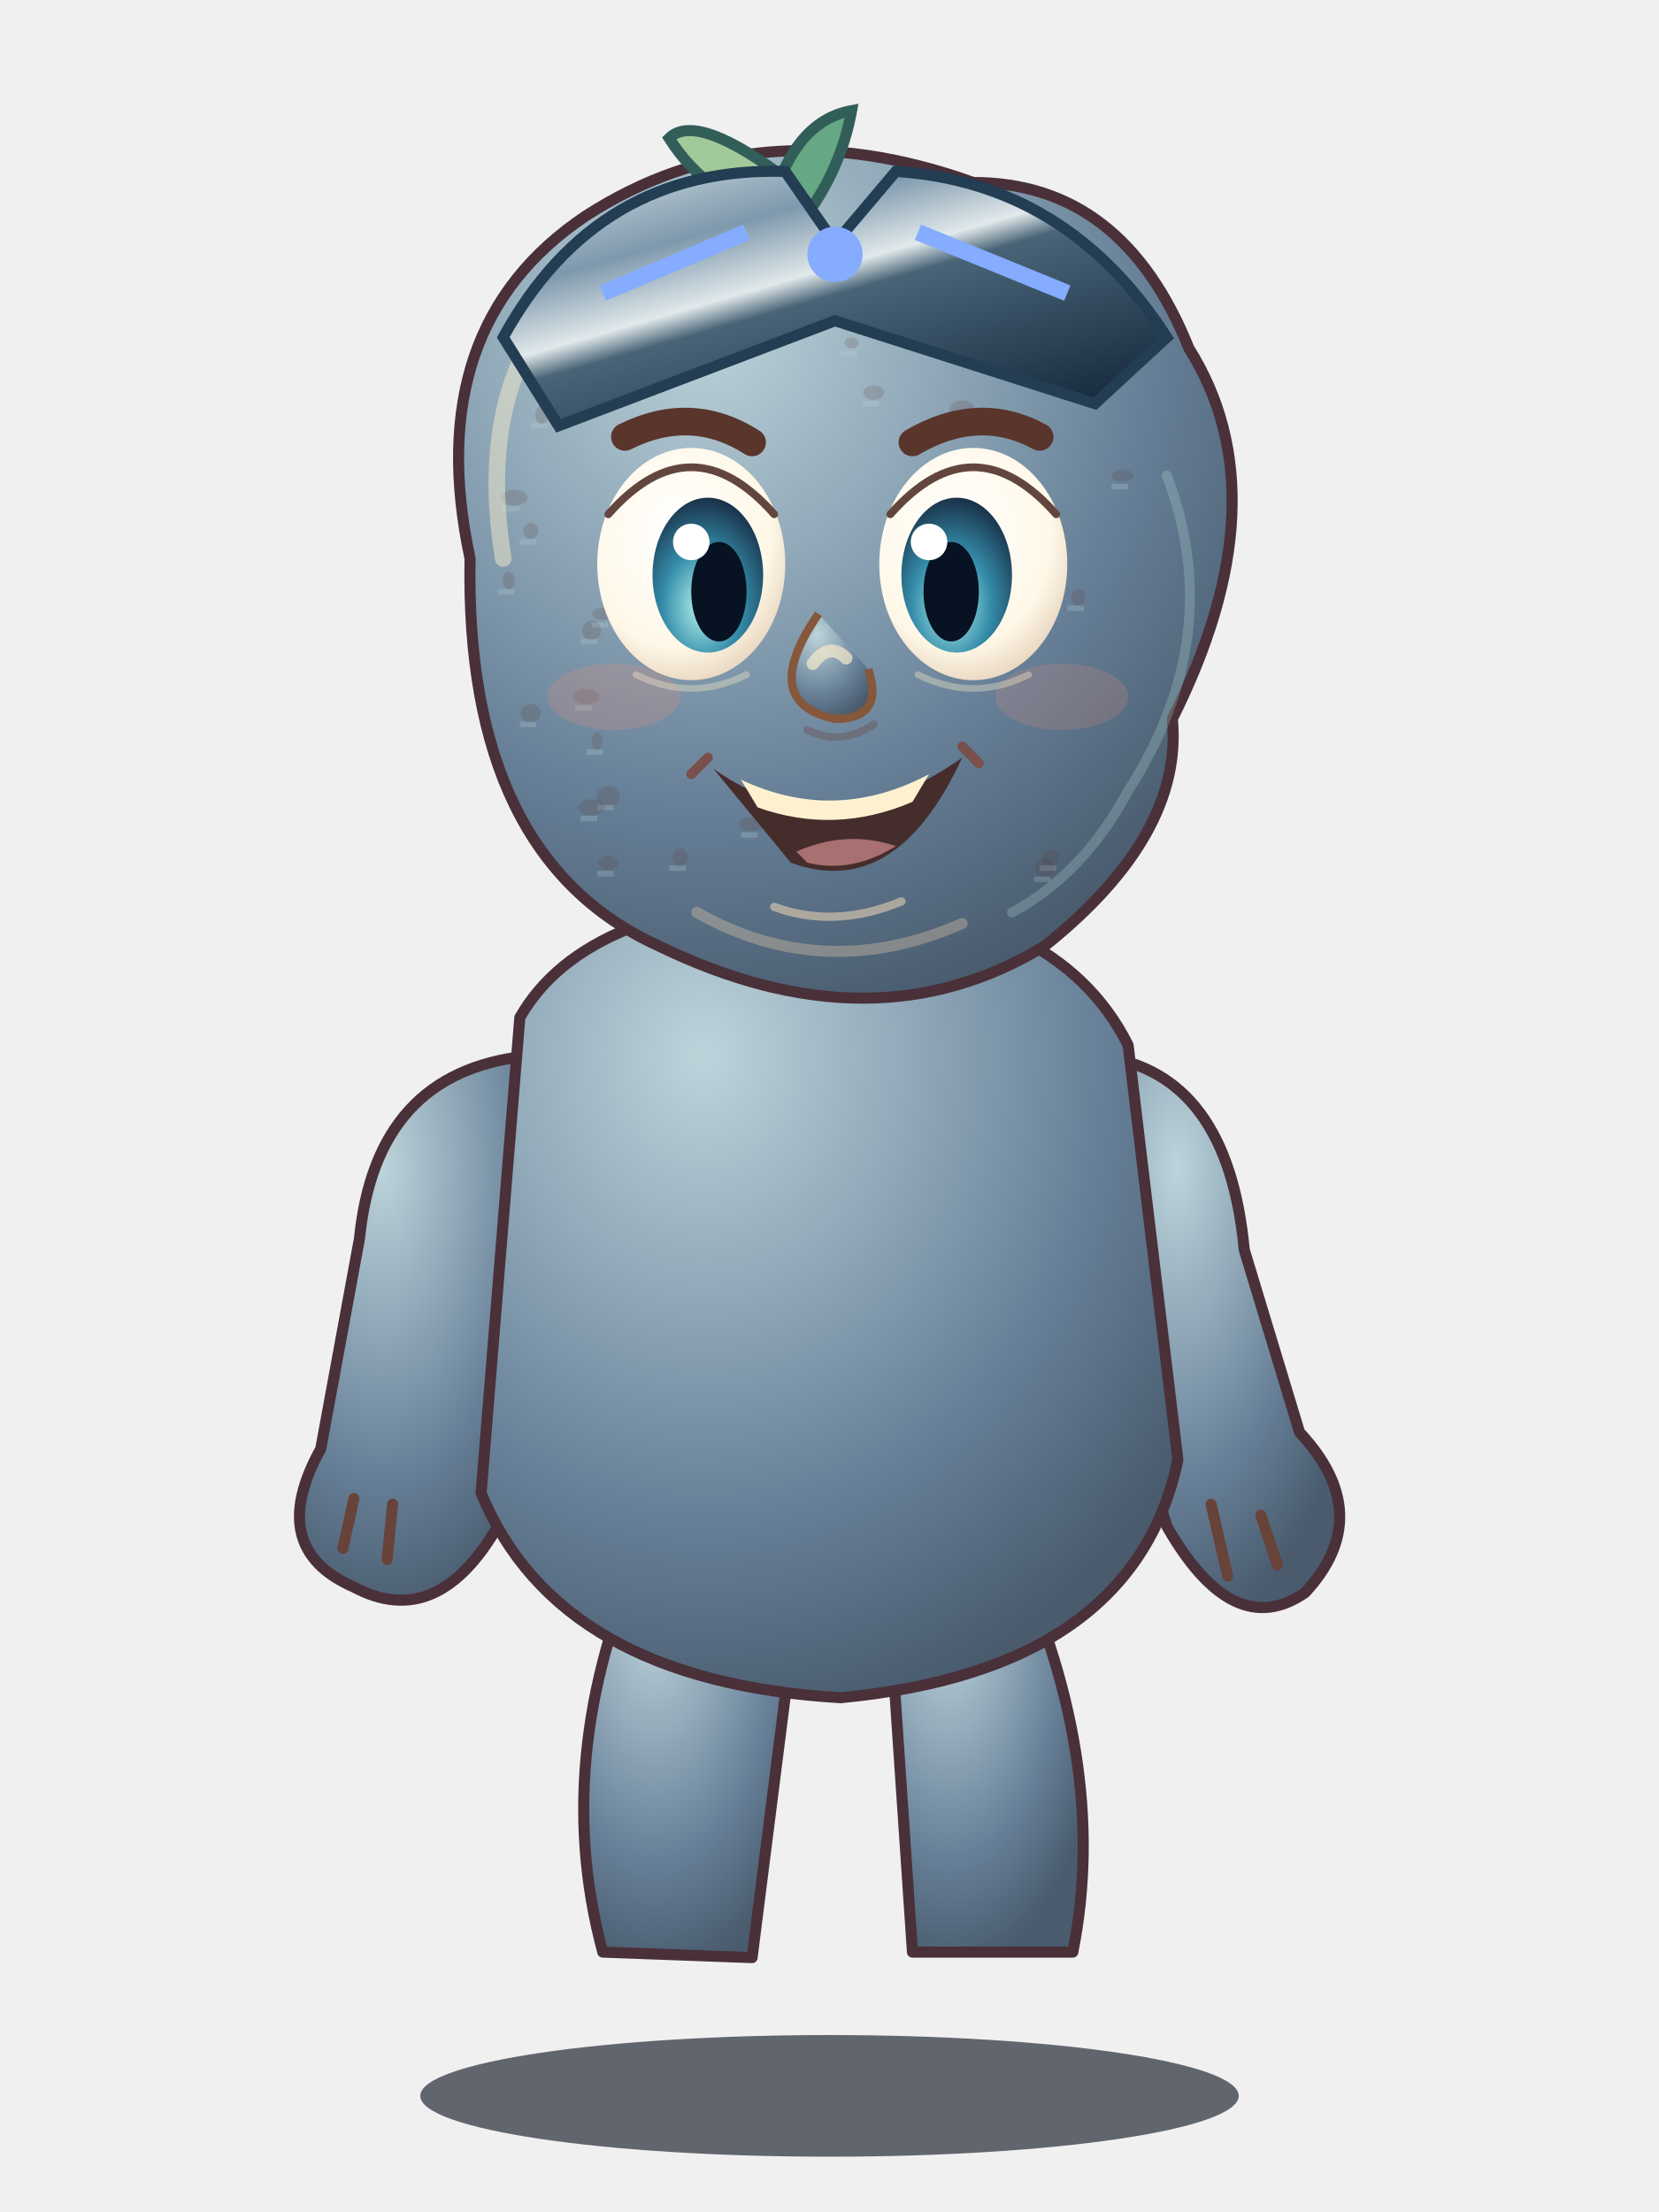
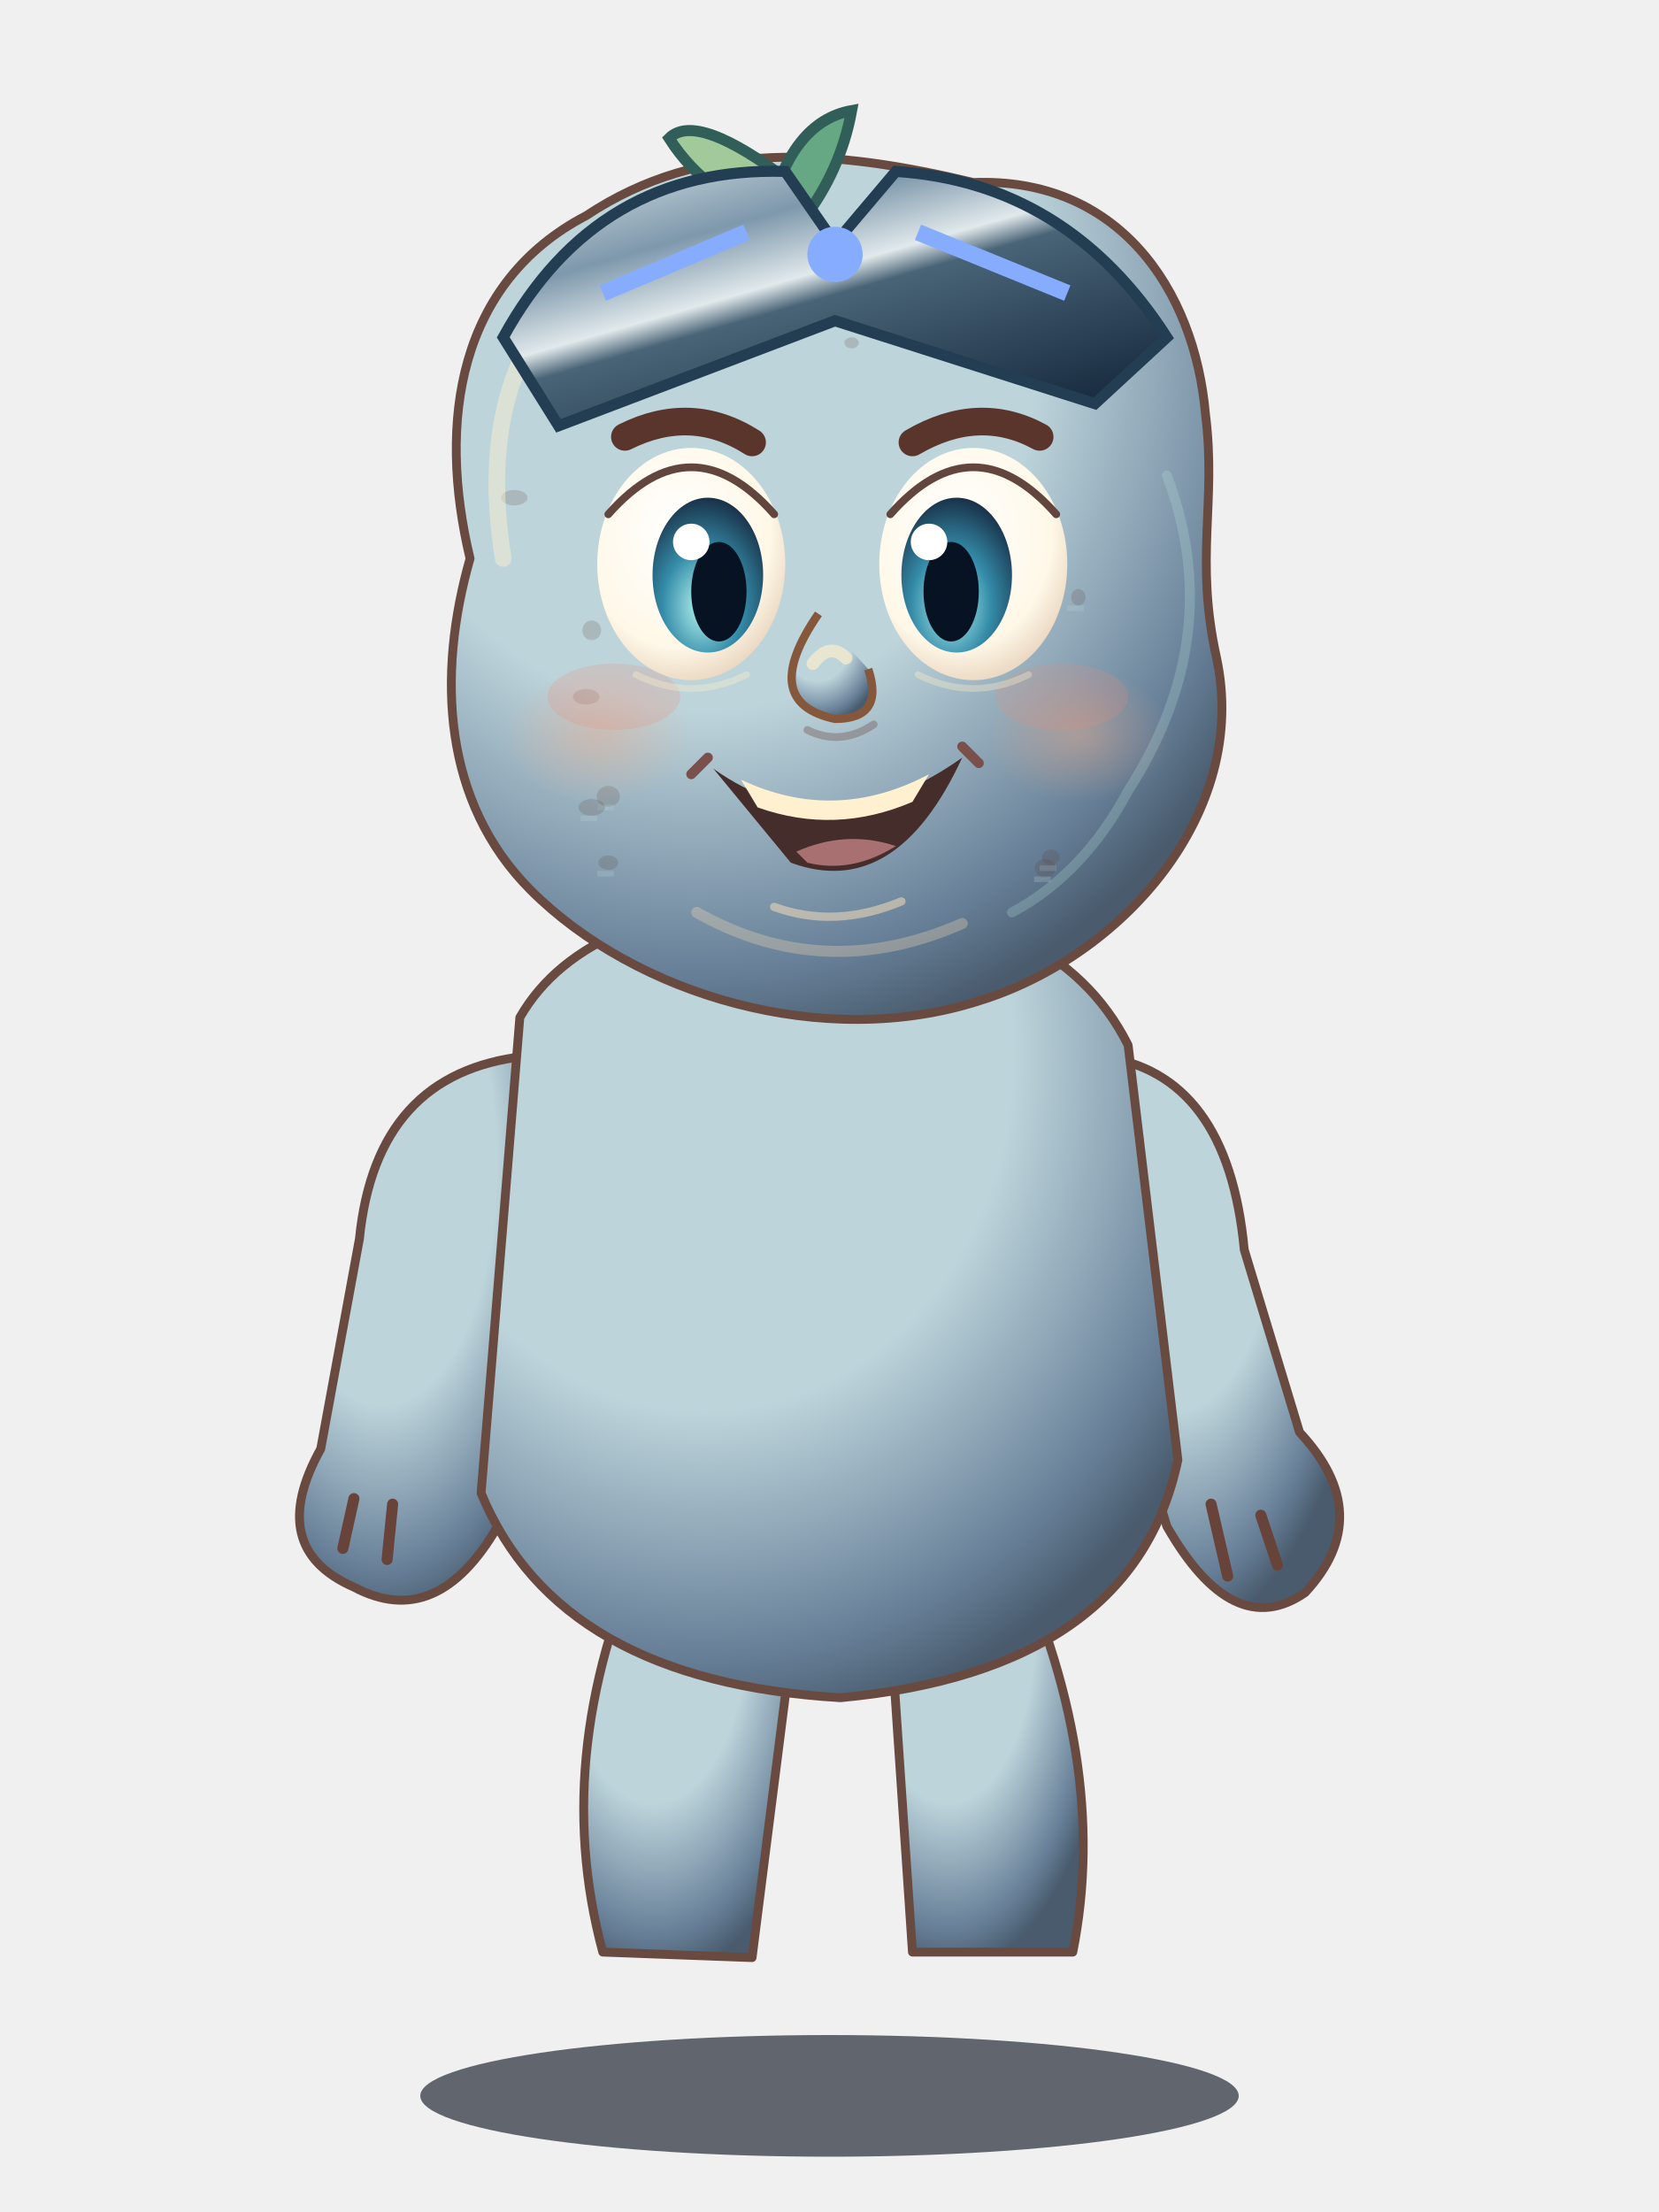
<svg xmlns="http://www.w3.org/2000/svg" viewBox="0 0 300 400">
  <defs>
    <radialGradient id="skin" cx=".32" cy=".2" r=".85">
      <stop stop-color="#bdd4db" />
-       <stop offset=".68" stop-color="#667f97" />
+       <stop offset=".52" stop-color="#bdd4db" />
+       <stop offset=".88" stop-color="#667f97" />
      <stop offset="1" stop-color="#495b6d" />
+     </radialGradient>
+     <radialGradient id="cheek">
+       <stop stop-color="#eeaa89" stop-opacity=".42" />
+       <stop offset="1" stop-color="#eeaa89" stop-opacity="0" />
    </radialGradient>
    <linearGradient id="cloth" x2=".8" y2="1">
      <stop stop-color="#3d5b75" />
      <stop offset=".5" stop-color="#253648" />
      <stop offset="1" stop-color="#101b2d" />
    </linearGradient>
    <linearGradient id="metal" x2=".75" y2="1">
      <stop stop-color="#dce6e9" />
      <stop offset=".3" stop-color="#7e98ac" />
      <stop offset=".48" stop-color="#e1e9eb" />
      <stop offset=".55" stop-color="#496477" />
      <stop offset="1" stop-color="#192c40" />
    </linearGradient>
    <linearGradient id="trim" x2="1" y2="1">
      <stop stop-color="#edfcff" />
      <stop offset=".4" stop-color="#85acff" />
      <stop offset="1" stop-color="#287c9f" />
    </linearGradient>
    <linearGradient id="leather" x2=".8" y2="1">
      <stop stop-color="#c59269" />
      <stop offset=".5" stop-color="#855339" />
      <stop offset="1" stop-color="#392722" />
    </linearGradient>
    <linearGradient id="hair" x2=".3" y2="1">
      <stop stop-color="#8f5a36" />
      <stop offset=".6" stop-color="#492b25" />
      <stop offset="1" stop-color="#241b22" />
    </linearGradient>
    <radialGradient id="lens" cx=".3" cy=".15">
      <stop stop-color="#84d9ef" />
      <stop offset=".6" stop-color="#153e64" />
      <stop offset="1" stop-color="#09182b" />
    </radialGradient>
  </defs>
  <defs>
    <radialGradient id="face-pearl" cx=".42" cy=".36" r=".8">
      <stop stop-color="#ffffff" />
      <stop offset=".62" stop-color="#fff8e8" />
      <stop offset="1" stop-color="#d8bda3" />
    </radialGradient>
  </defs>
  <ellipse cx="150" cy="379" rx="74" ry="11" fill="#020916" opacity=".6" />
-   <g stroke="#493039" stroke-width="2" stroke-linejoin="round">
+   <g stroke="#694a40" stroke-width="1.6" stroke-linejoin="round">
    <path d="M118 276Q99 316 109 353L136 354L145 283Z" fill="url(#skin)" />
    <path d="M160 279L165 353L194 353Q201 318 182 278Z" fill="url(#skin)" />
    <path d="M95 191Q68 194 65 224L58 262Q48 280 64 287Q79 295 90 276L101 235Z" fill="url(#skin)" />
    <path d="M199 191Q222 194 225 226L235 259Q249 274 236 288Q223 297 211 276L199 236Z" fill="url(#skin)" />
    <path d="M94 184Q106 163 148 162Q191 163 204 189L213 264Q205 302 152 307Q101 304 87 270Z" fill="url(#skin)" />
-     <path d="M85 101Q76 59 106 39Q137 19 176 33Q203 33 215 63Q232 90 212 130Q214 151 189 171Q158 190 119 171Q84 155 85 101Z" fill="url(#skin)" />
+     <path d="M85 101C79 76 83 51 106 39C127 25 151 27 176 33C202 32 216 52 218 75C220 91 216 101 220 119C226 147 203 173 177 181C149 190 115 180 96 161C80 145 79 122 85 101Z" fill="url(#skin)" />
  </g>
  <ellipse cx="153" cy="150" rx="1.3" ry="1.8" fill="#59392d" opacity=".18" />
  <path d="M151 152l3 0" stroke="#bdd4db" opacity=".24" />
  <ellipse cx="195" cy="108" rx="1.3" ry="1.5" fill="#59392d" opacity=".18" />
  <path d="M193 110l3 0" stroke="#bdd4db" opacity=".24" />
  <ellipse cx="93" cy="90" rx="2.4" ry="1.4" fill="#59392d" opacity=".18" />
  <path d="M91 92l3 0" stroke="#bdd4db" opacity=".24" />
  <ellipse cx="110" cy="144" rx="2.1" ry="1.9" fill="#59392d" opacity=".18" />
  <path d="M108 146l3 0" stroke="#bdd4db" opacity=".24" />
  <ellipse cx="180" cy="48" rx="1.7" ry="2.0" fill="#59392d" opacity=".18" />
  <path d="M178 50l3 0" stroke="#bdd4db" opacity=".24" />
  <ellipse cx="190" cy="155" rx="1.6" ry="1.4" fill="#59392d" opacity=".18" />
  <path d="M188 157l3 0" stroke="#bdd4db" opacity=".24" />
  <ellipse cx="106" cy="126" rx="2.4" ry="1.4" fill="#59392d" opacity=".18" />
  <path d="M104 128l3 0" stroke="#bdd4db" opacity=".24" />
  <ellipse cx="107" cy="146" rx="2.4" ry="1.5" fill="#59392d" opacity=".18" />
  <path d="M105 148l3 0" stroke="#bdd4db" opacity=".24" />
  <ellipse cx="154" cy="62" rx="1.3" ry="1.0" fill="#59392d" opacity=".18" />
  <path d="M152 64l3 0" stroke="#bdd4db" opacity=".24" />
  <ellipse cx="122" cy="52" rx="2.2" ry="1.2" fill="#59392d" opacity=".18" />
  <path d="M120 54l3 0" stroke="#bdd4db" opacity=".24" />
  <ellipse cx="189" cy="157" rx="1.9" ry="1.7" fill="#59392d" opacity=".18" />
  <path d="M187 159l3 0" stroke="#bdd4db" opacity=".24" />
  <ellipse cx="107" cy="114" rx="1.7" ry="1.8" fill="#59392d" opacity=".18" />
  <path d="M105 116l3 0" stroke="#bdd4db" opacity=".24" />
  <ellipse cx="110" cy="156" rx="1.8" ry="1.3" fill="#59392d" opacity=".18" />
  <path d="M108 158l3 0" stroke="#bdd4db" opacity=".24" />
  <ellipse cx="126" cy="46" rx="2.3" ry="1.2" fill="#59392d" opacity=".18" />
  <path d="M124 48l3 0" stroke="#bdd4db" opacity=".24" />
-   <ellipse cx="92" cy="105" rx="1.1" ry="1.6" fill="#59392d" opacity=".18" />
-   <path d="M90 107l3 0" stroke="#bdd4db" opacity=".24" />
-   <ellipse cx="158" cy="71" rx="1.9" ry="1.3" fill="#59392d" opacity=".18" />
-   <path d="M156 73l3 0" stroke="#bdd4db" opacity=".24" />
-   <ellipse cx="171" cy="57" rx="1.3" ry="1.2" fill="#59392d" opacity=".18" />
-   <path d="M169 59l3 0" stroke="#bdd4db" opacity=".24" />
-   <ellipse cx="136" cy="149" rx="2.4" ry="1.3" fill="#59392d" opacity=".18" />
-   <path d="M134 151l3 0" stroke="#bdd4db" opacity=".24" />
-   <ellipse cx="123" cy="56" rx="1.3" ry="1.9" fill="#59392d" opacity=".18" />
-   <path d="M121 58l3 0" stroke="#bdd4db" opacity=".24" />
-   <ellipse cx="96" cy="129" rx="1.8" ry="1.7" fill="#59392d" opacity=".18" />
-   <path d="M94 131l3 0" stroke="#bdd4db" opacity=".24" />
-   <ellipse cx="167" cy="44" rx="2.3" ry="1.5" fill="#59392d" opacity=".18" />
-   <path d="M165 46l3 0" stroke="#bdd4db" opacity=".24" />
-   <ellipse cx="123" cy="155" rx="1.4" ry="1.6" fill="#59392d" opacity=".18" />
-   <path d="M121 157l3 0" stroke="#bdd4db" opacity=".24" />
-   <ellipse cx="148" cy="146" rx="1.6" ry="1.7" fill="#59392d" opacity=".18" />
-   <path d="M146 148l3 0" stroke="#bdd4db" opacity=".24" />
-   <ellipse cx="128" cy="49" rx="2.3" ry="1.7" fill="#59392d" opacity=".18" />
-   <path d="M126 51l3 0" stroke="#bdd4db" opacity=".24" />
-   <ellipse cx="96" cy="96" rx="1.4" ry="1.4" fill="#59392d" opacity=".18" />
-   <path d="M94 98l3 0" stroke="#bdd4db" opacity=".24" />
-   <ellipse cx="203" cy="86" rx="2.0" ry="1.1" fill="#59392d" opacity=".18" />
-   <path d="M201 88l3 0" stroke="#bdd4db" opacity=".24" />
-   <ellipse cx="98" cy="75" rx="1.2" ry="1.7" fill="#59392d" opacity=".18" />
-   <path d="M96 77l3 0" stroke="#bdd4db" opacity=".24" />
-   <ellipse cx="138" cy="144" rx="1.2" ry="1.4" fill="#59392d" opacity=".18" />
-   <path d="M136 146l3 0" stroke="#bdd4db" opacity=".24" />
-   <ellipse cx="190" cy="97" rx="1.7" ry="1.9" fill="#59392d" opacity=".18" />
-   <path d="M188 99l3 0" stroke="#bdd4db" opacity=".24" />
-   <ellipse cx="109" cy="111" rx="1.9" ry="1.1" fill="#59392d" opacity=".18" />
-   <path d="M107 113l3 0" stroke="#bdd4db" opacity=".24" />
-   <ellipse cx="108" cy="134" rx="1.0" ry="1.6" fill="#59392d" opacity=".18" />
-   <path d="M106 136l3 0" stroke="#bdd4db" opacity=".24" />
-   <ellipse cx="174" cy="74" rx="2.3" ry="1.6" fill="#59392d" opacity=".18" />
-   <path d="M172 76l3 0" stroke="#bdd4db" opacity=".24" />
-   <ellipse cx="109" cy="60" rx="1.2" ry="1.4" fill="#59392d" opacity=".18" />
-   <path d="M107 62l3 0" stroke="#bdd4db" opacity=".24" />
-   <ellipse cx="115" cy="46" rx="2.0" ry="1.8" fill="#59392d" opacity=".18" />
-   <path d="M113 48l3 0" stroke="#bdd4db" opacity=".24" />
+   <ellipse cx="108" cy="133" rx="17" ry="12" fill="url(#cheek)" />
+   <ellipse cx="195" cy="133" rx="17" ry="12" fill="url(#cheek)" />
  <path d="M100 70Q99 52 121 45" stroke="#fff6d9" opacity=".38" stroke-width="7" stroke-linecap="round" fill="none" />
  <path d="M91 101Q85 64 110 46" fill="none" stroke="#fff4ce" stroke-width="3" stroke-linecap="round" opacity=".45" />
  <path d="M211 86Q222 115 204 143Q196 158 183 165" fill="none" stroke="#bce8df" stroke-width="1.8" stroke-linecap="round" opacity=".24" />
  <path d="M126 165Q149 178 174 167" fill="none" stroke="#ffdfb1" stroke-width="2" stroke-linecap="round" opacity=".3" />
  <ellipse cx="111" cy="126" rx="12" ry="6" fill="#e88b79" opacity=".23" />
  <ellipse cx="192" cy="126" rx="12" ry="6" fill="#e88b79" opacity=".2" />
  <path d="M113 79Q125 73 136 80M165 80Q177 73 188 79" fill="none" stroke="#59352c" stroke-width="5" stroke-linecap="round" />
  <g>
    <ellipse cx="125" cy="102" rx="17" ry="21" fill="url(#face-pearl)" />
    <ellipse cx="176" cy="102" rx="17" ry="21" fill="url(#face-pearl)" />
    <defs>
      <radialGradient id="iris-finish-128" cx=".45" cy=".7" r=".75">
        <stop stop-color="#b7f6f0" />
        <stop offset=".48" stop-color="#348ca9" />
        <stop offset="1" stop-color="#16243b" />
      </radialGradient>
    </defs>
    <ellipse cx="128" cy="104" rx="10" ry="14" fill="url(#iris-finish-128)" />
    <defs>
      <radialGradient id="iris-finish-173" cx=".45" cy=".7" r=".75">
        <stop stop-color="#b7f6f0" />
        <stop offset=".48" stop-color="#348ca9" />
        <stop offset="1" stop-color="#16243b" />
      </radialGradient>
    </defs>
    <ellipse cx="173" cy="104" rx="10" ry="14" fill="url(#iris-finish-173)" />
    <ellipse cx="130" cy="107" rx="5" ry="9" fill="#071222" />
    <ellipse cx="172" cy="107" rx="5" ry="9" fill="#071222" />
    <circle cx="125" cy="98" r="3.3" fill="white" />
    <circle cx="168" cy="98" r="3.3" fill="white" />
  </g>
  <path d="M148 111Q137 127 151 130Q160 130 157 121" fill="url(#skin)" stroke="#85573b" stroke-width="1.5" />
  <path d="M129 139Q150 154 174 137Q162 163 143 156Z" fill="#452d2c" />
  <path d="M134 141Q151 149 168 140L165 145Q151 151 137 146Z" fill="#fff1cf" />
  <path d="M64 271l-2 9m9-8-1 10m158-8 3 9m-12-11 3 13" stroke="#68433a" stroke-width="2" stroke-linecap="round" />
  <path d="M139 39Q143 22 154 20Q152 31 145 40" fill="#66a784" stroke="#315e58" stroke-width="2" />
  <path d="M143 33Q126 20 121 25Q128 36 142 40" fill="#a1c99a" stroke="#315e58" stroke-width="2" />
  <path d="M91 61Q108 30 142 31L151 44L162 31Q193 33 211 61L198 73L151 58L101 77Z" fill="url(#metal)" stroke="#233d52" stroke-width="2" />
  <path d="M109 53L135 42m31 0 27 11" stroke="#85acff" stroke-width="3" />
  <circle cx="151" cy="46" r="5" fill="#85acff" />
  <g data-face-finish="1">
    <path d="M110 93Q125 76 140 93" fill="none" stroke="#62463d" stroke-width="1.4" stroke-linecap="round" />
    <path d="M115 122Q125 127 135 122" fill="none" stroke="#fff0c9" stroke-width="1.2" opacity=".35" stroke-linecap="round" />
    <path d="M161 93Q176 76 191 93" fill="none" stroke="#62463d" stroke-width="1.4" stroke-linecap="round" />
    <path d="M166 122Q176 127 186 122" fill="none" stroke="#fff0c9" stroke-width="1.2" opacity=".35" stroke-linecap="round" />
    <path d="M144 154Q153 150 162 153Q154 158 146 156Z" fill="#df9497" opacity=".65" />
    <path d="M128 137l-3 3m49-5 3 3" stroke="#79504b" stroke-width="1.8" stroke-linecap="round" />
    <path d="M140 164Q151 168 163 163" fill="none" stroke="#ffe3bb" stroke-width="1.5" opacity=".5" stroke-linecap="round" />
    <path d="M147 120q3-4 6-1" fill="none" stroke="#fff0cc" stroke-width="2.3" opacity=".65" stroke-linecap="round" />
    <path d="M146 132q6 3 12-1" fill="none" stroke="#69463e" stroke-width="1.4" opacity=".35" stroke-linecap="round" />
  </g>
</svg>
